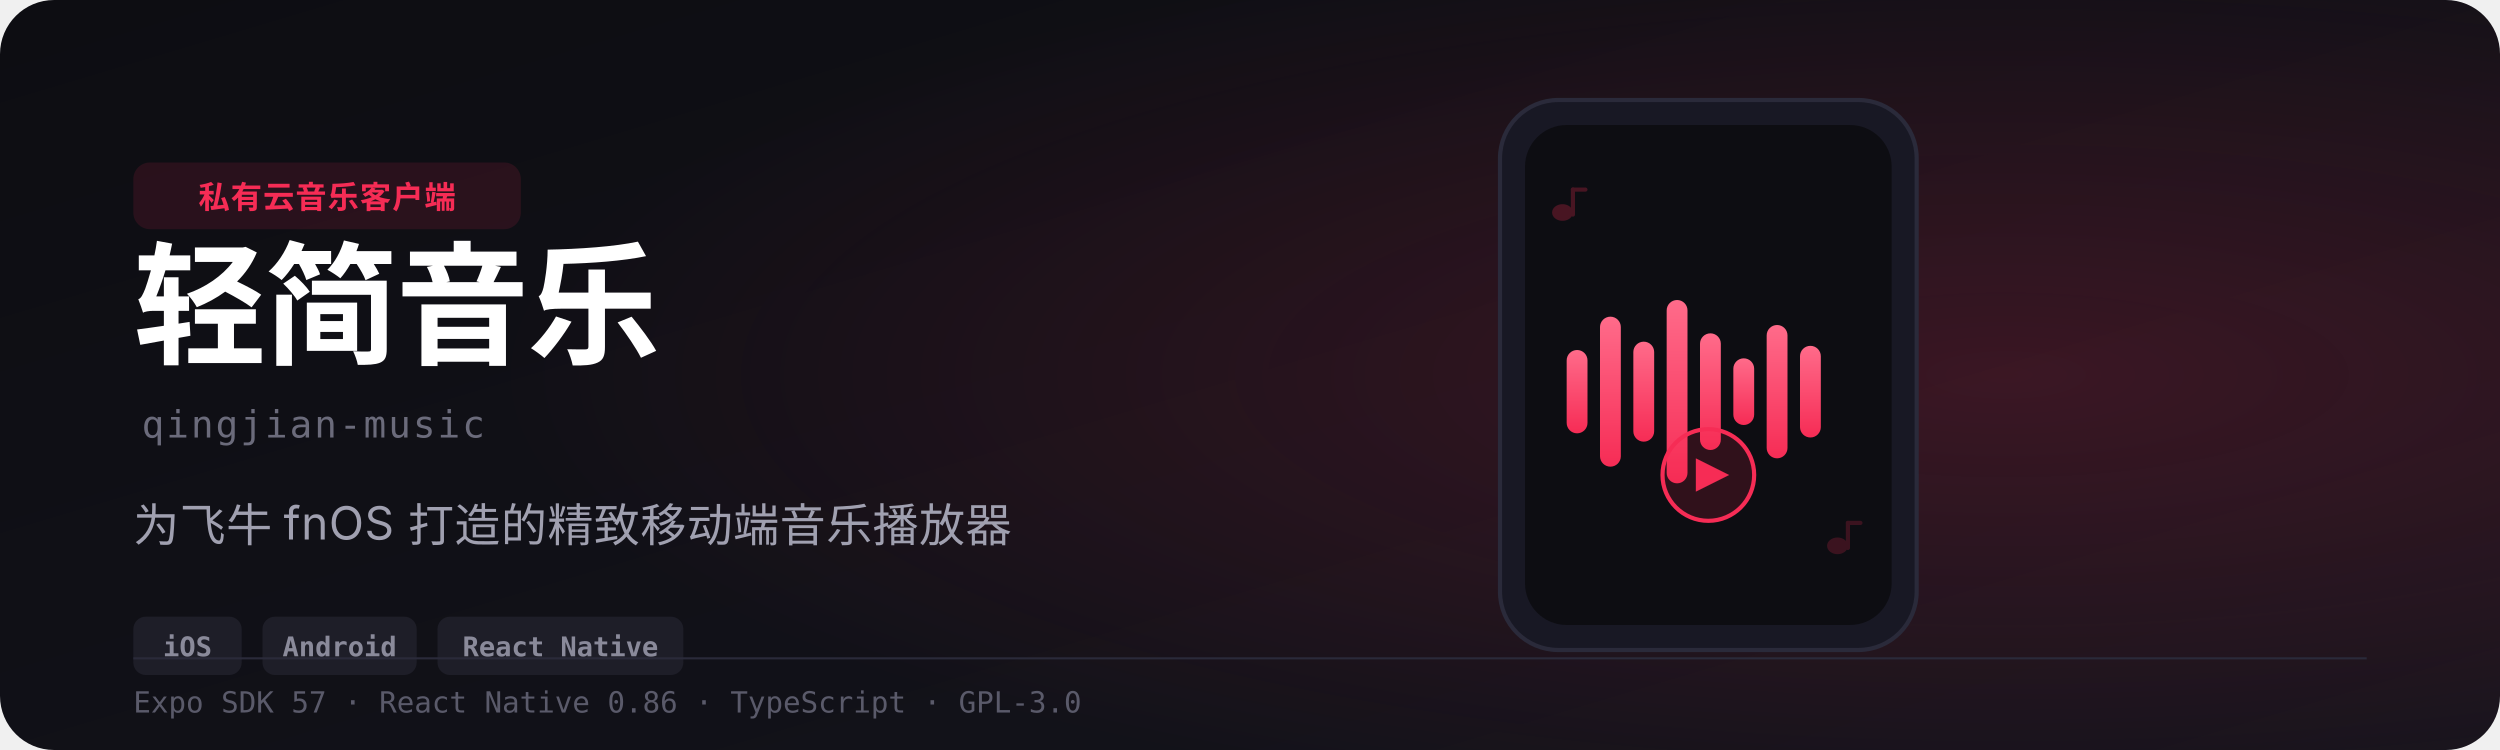
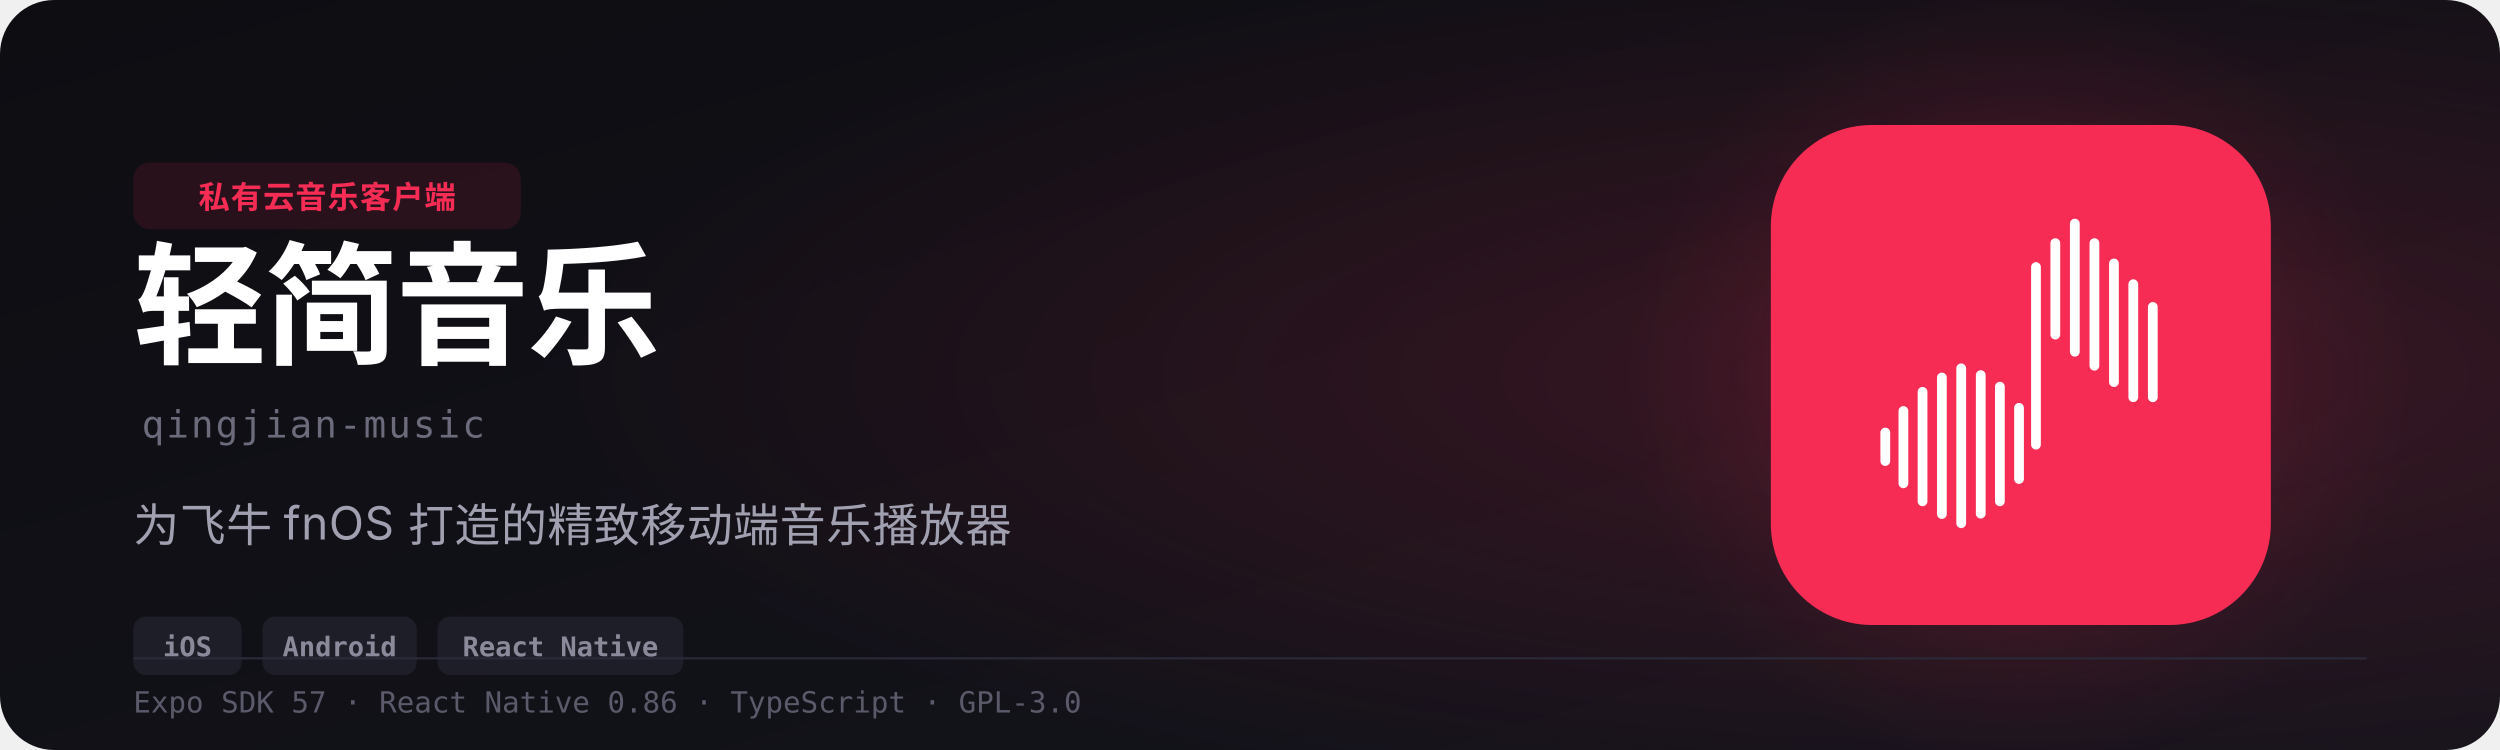
<svg xmlns="http://www.w3.org/2000/svg" width="1200" height="360" viewBox="0 0 1200 360" role="img" aria-labelledby="title desc">
  <defs>
    <linearGradient id="bgGrad" x1="0" y1="0" x2="1" y2="1">
      <stop offset="0%" stop-color="#0d0d12" />
      <stop offset="100%" stop-color="#14141c" />
    </linearGradient>
    <radialGradient id="crimsonGlow" cx="0.8" cy="0.5" r="0.6">
      <stop offset="0%" stop-color="#f62c55" stop-opacity="0.18" />
      <stop offset="100%" stop-color="#f62c55" stop-opacity="0" />
    </radialGradient>
-     <linearGradient id="barGrad" x1="0" y1="1" x2="0" y2="0">
-       <stop offset="0%" stop-color="#f62c55" />
-       <stop offset="100%" stop-color="#ff6b8a" />
-     </linearGradient>
+     <radialGradient id="iconGlow" cx="0.5" cy="0.5" r="0.5">
+       <stop offset="0%" stop-color="#f62c55" stop-opacity="0.35" />
+       <stop offset="70%" stop-color="#f62c55" stop-opacity="0.06" />
+       <stop offset="100%" stop-color="#f62c55" stop-opacity="0" />
+     </radialGradient>
  </defs>
  <rect width="1200" height="360" rx="26" fill="url(#bgGrad)" />
  <rect width="1200" height="360" rx="26" fill="url(#crimsonGlow)" />
  <g id="title-block" transform="translate(64 78)">
    <rect x="0" y="0" width="186" height="32" rx="8" fill="#f62c55" fill-opacity="0.12" />
    <text x="93" y="22" text-anchor="middle" font-family="-apple-system, BlinkMacSystemFont, 'Segoe UI', 'PingFang SC', 'Hiragino Sans GB', sans-serif" font-size="15" font-weight="600" fill="#f62c55" letter-spacing="0.5">
      私有云音乐客户端
    </text>
    <text x="0" y="92" font-family="-apple-system, BlinkMacSystemFont, 'Segoe UI', 'PingFang SC', 'Hiragino Sans GB', sans-serif" font-size="64" font-weight="800" fill="#ffffff" letter-spacing="-1">
      轻简音乐
    </text>
    <text x="4" y="132" font-family="ui-monospace, SFMono-Regular, Menlo, monospace" font-size="18" font-weight="500" fill="#6b6b7b" letter-spacing="1">
      qingjian-music
    </text>
    <text x="0" y="182" font-family="-apple-system, BlinkMacSystemFont, 'Segoe UI', 'PingFang SC', 'Hiragino Sans GB', sans-serif" font-size="22" font-weight="400" fill="#a0a0b0" letter-spacing="0.3">
      为飞牛 fnOS 打造的精致移动端音乐播放器
    </text>
    <g transform="translate(0 218)">
      <rect x="0" y="0" width="52" height="28" rx="6" fill="#1e1e28" />
      <text x="26" y="19" text-anchor="middle" font-family="ui-monospace, SFMono-Regular, Menlo, monospace" font-size="13" font-weight="600" fill="#8a8a9a">iOS</text>
      <rect x="62" y="0" width="74" height="28" rx="6" fill="#1e1e28" />
      <text x="99" y="19" text-anchor="middle" font-family="ui-monospace, SFMono-Regular, Menlo, monospace" font-size="13" font-weight="600" fill="#8a8a9a">Android</text>
      <rect x="146" y="0" width="118" height="28" rx="6" fill="#1e1e28" />
      <text x="205" y="19" text-anchor="middle" font-family="ui-monospace, SFMono-Regular, Menlo, monospace" font-size="13" font-weight="600" fill="#8a8a9a">React Native</text>
    </g>
  </g>
-   <g id="project-proof" transform="translate(720 48)">
-     <rect x="0" y="0" width="200" height="264" rx="28" fill="#181824" stroke="#2a2a3a" stroke-width="2" />
-     <rect x="12" y="12" width="176" height="240" rx="20" fill="#0d0d12" />
-     <g transform="translate(88 96)">
-       <rect x="-56" y="24" width="10" height="40" rx="5" fill="url(#barGrad)" />
-       <rect x="-40" y="8" width="10" height="72" rx="5" fill="url(#barGrad)" />
-       <rect x="-24" y="20" width="10" height="48" rx="5" fill="url(#barGrad)" />
-       <rect x="-8" y="0" width="10" height="88" rx="5" fill="url(#barGrad)" />
-       <rect x="8" y="16" width="10" height="56" rx="5" fill="url(#barGrad)" />
-       <rect x="24" y="28" width="10" height="32" rx="5" fill="url(#barGrad)" />
-       <rect x="40" y="12" width="10" height="64" rx="5" fill="url(#barGrad)" />
-       <rect x="56" y="22" width="10" height="44" rx="5" fill="url(#barGrad)" />
-     </g>
-     <circle cx="100" cy="180" r="22" fill="#f62c55" fill-opacity="0.15" stroke="#f62c55" stroke-width="2" />
-     <polygon points="94,172 94,188 110,180" fill="#f62c55" />
-     <g transform="translate(24 40)" opacity="0.25">
-       <ellipse cx="6" cy="14" rx="5" ry="4" fill="#f62c55" />
-       <rect x="10" y="2" width="2" height="14" rx="1" fill="#f62c55" />
-       <rect x="10" y="2" width="8" height="2" rx="1" fill="#f62c55" />
-     </g>
-     <g transform="translate(156 200)" opacity="0.2">
-       <ellipse cx="6" cy="14" rx="5" ry="4" fill="#f62c55" />
-       <rect x="10" y="2" width="2" height="14" rx="1" fill="#f62c55" />
-       <rect x="10" y="2" width="8" height="2" rx="1" fill="#f62c55" />
+   <circle cx="970" cy="180" r="190" fill="url(#iconGlow)" />
+   <g id="app-icon" transform="translate(850 60) scale(0.234375)">
+     <rect width="1024" height="1024" rx="207.4" fill="#f62c55" />
+     <g fill="#ffffff">
+       <rect x="224.4" y="619.8" width="20" height="78.4" rx="10" />
+       <rect x="261.5" y="575.7" width="20" height="168.2" rx="10" />
+       <rect x="300.7" y="536.5" width="20" height="244.2" rx="10" />
+       <rect x="340.3" y="507.1" width="20" height="299.7" rx="10" />
+       <rect x="379.9" y="488.3" width="20" height="337.3" rx="10" />
+       <rect x="419.9" y="502.2" width="20" height="303.8" rx="10" />
+       <rect x="459.1" y="525.9" width="20" height="254.8" rx="10" />
+       <rect x="498.3" y="569.2" width="20" height="165.8" rx="10" />
+       <rect x="533.0" y="280.9" width="20" height="383.8" rx="10" />
+       <rect x="572.6" y="231.9" width="20" height="207.4" rx="10" />
+       <rect x="612.6" y="191.9" width="20" height="282.5" rx="10" />
+       <rect x="652.7" y="231.9" width="20" height="271.1" rx="10" />
+       <rect x="692.7" y="273.6" width="20" height="262.9" rx="10" />
+       <rect x="732.3" y="316.0" width="20" height="251.5" rx="10" />
+       <rect x="772.3" y="362.6" width="20" height="205.0" rx="10" />
    </g>
  </g>
  <line x1="64" y1="316" x2="1136" y2="316" stroke="#2a2a3a" stroke-width="1" />
  <text x="64" y="342" font-family="ui-monospace, SFMono-Regular, Menlo, monospace" font-size="14" font-weight="500" fill="#5a5a6a">
    Expo SDK 57 · React Native 0.86 · TypeScript · GPL-3.0
  </text>
</svg>
